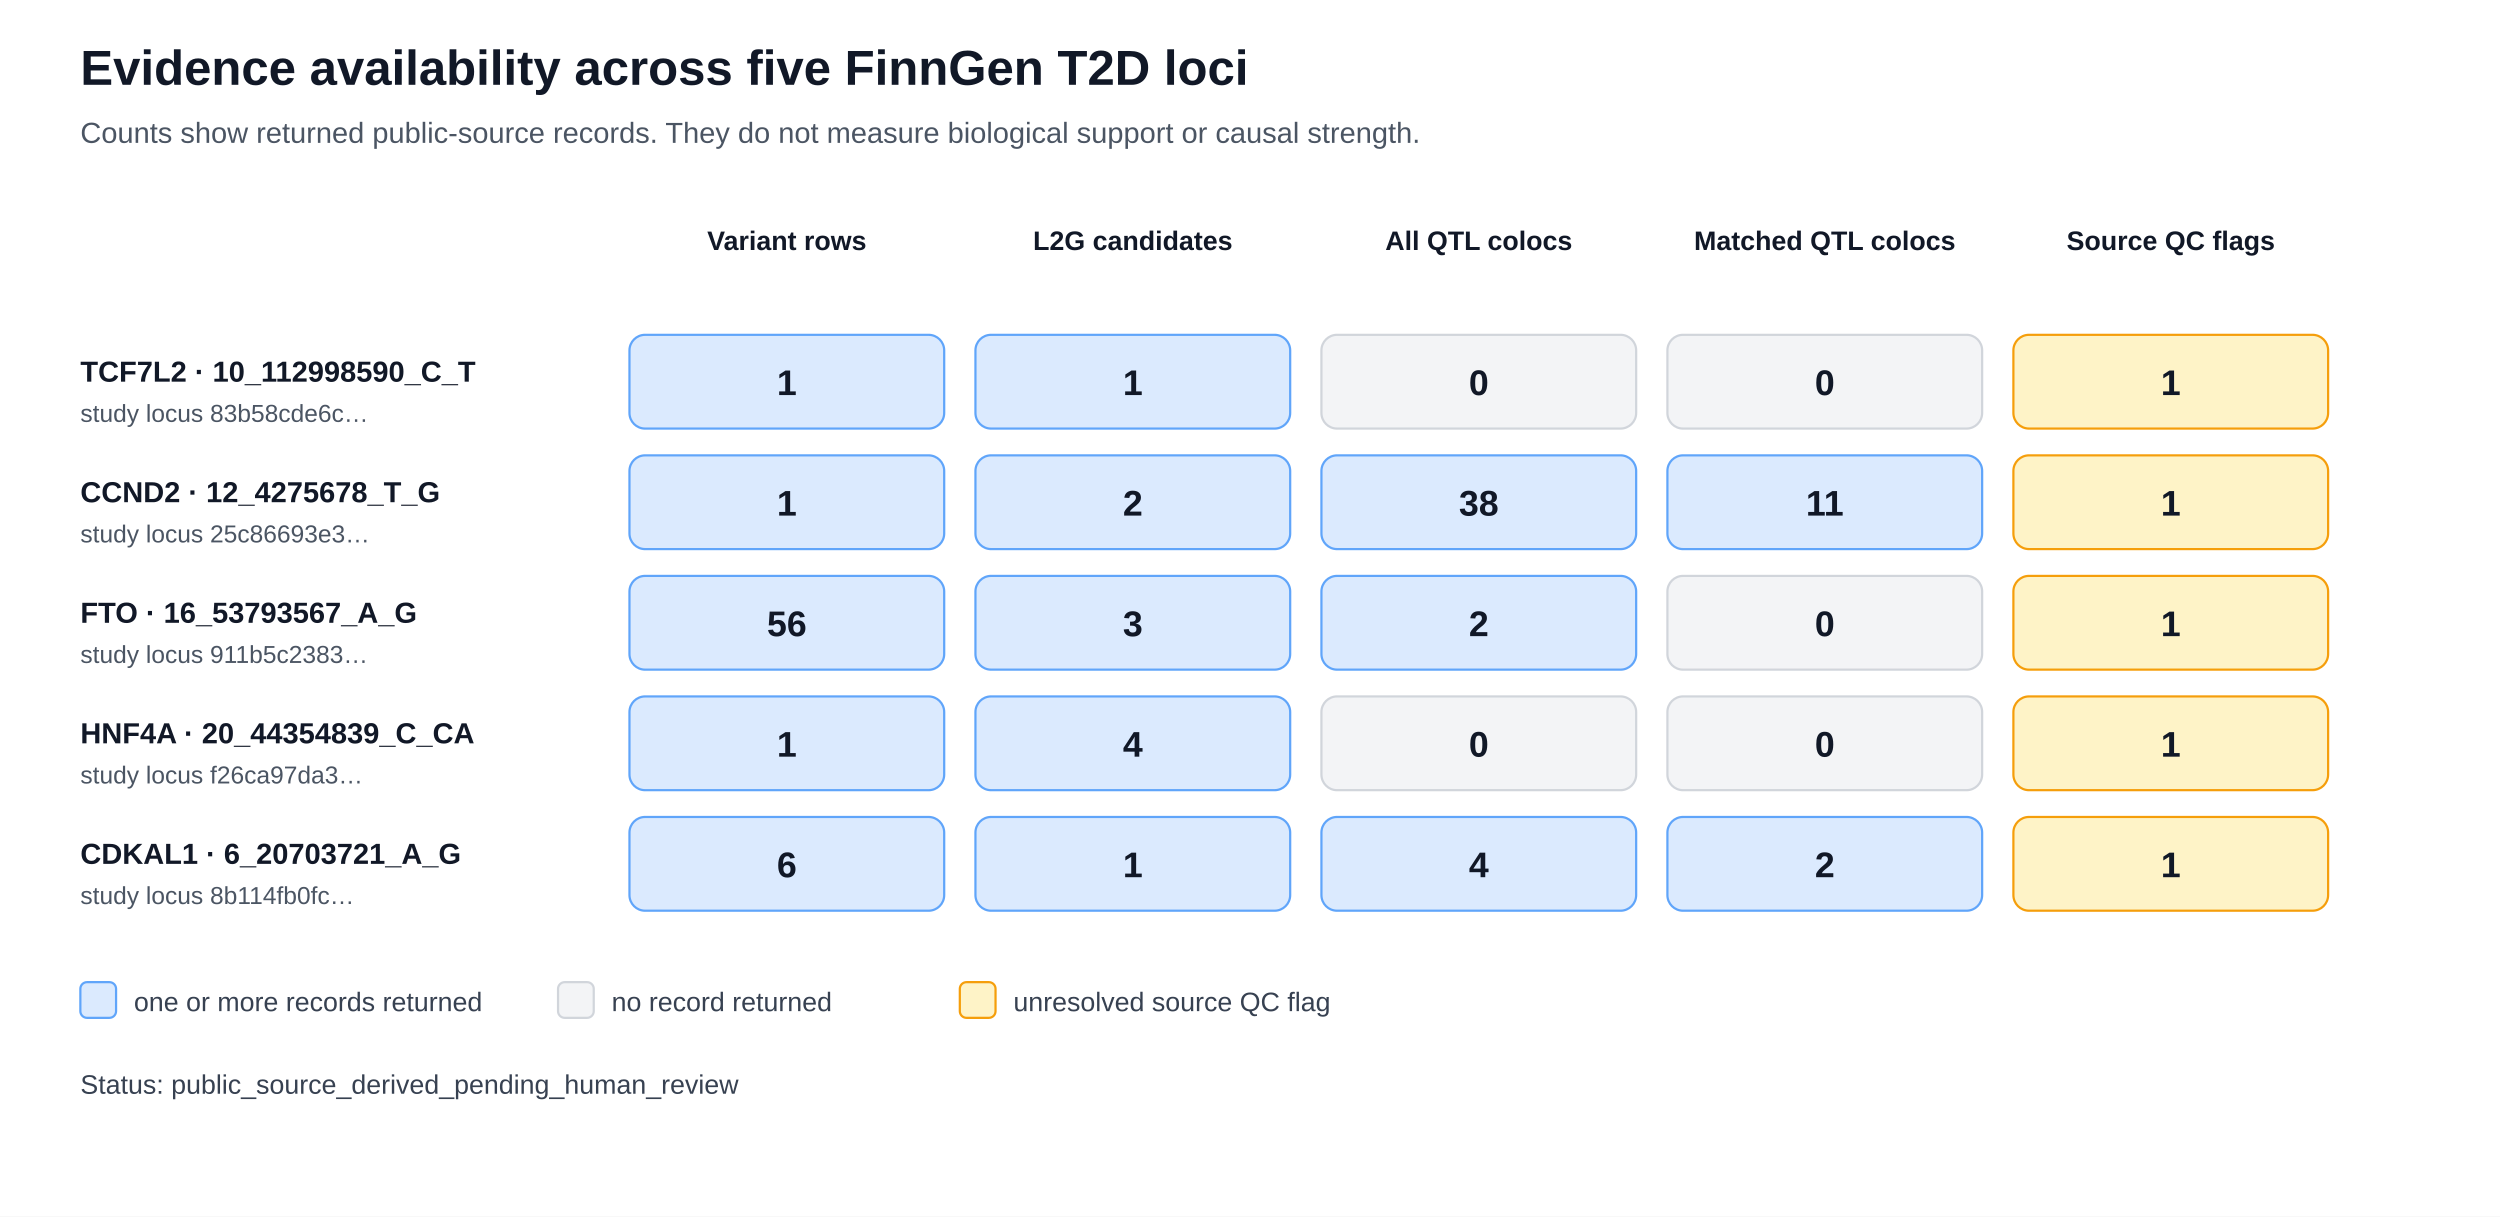
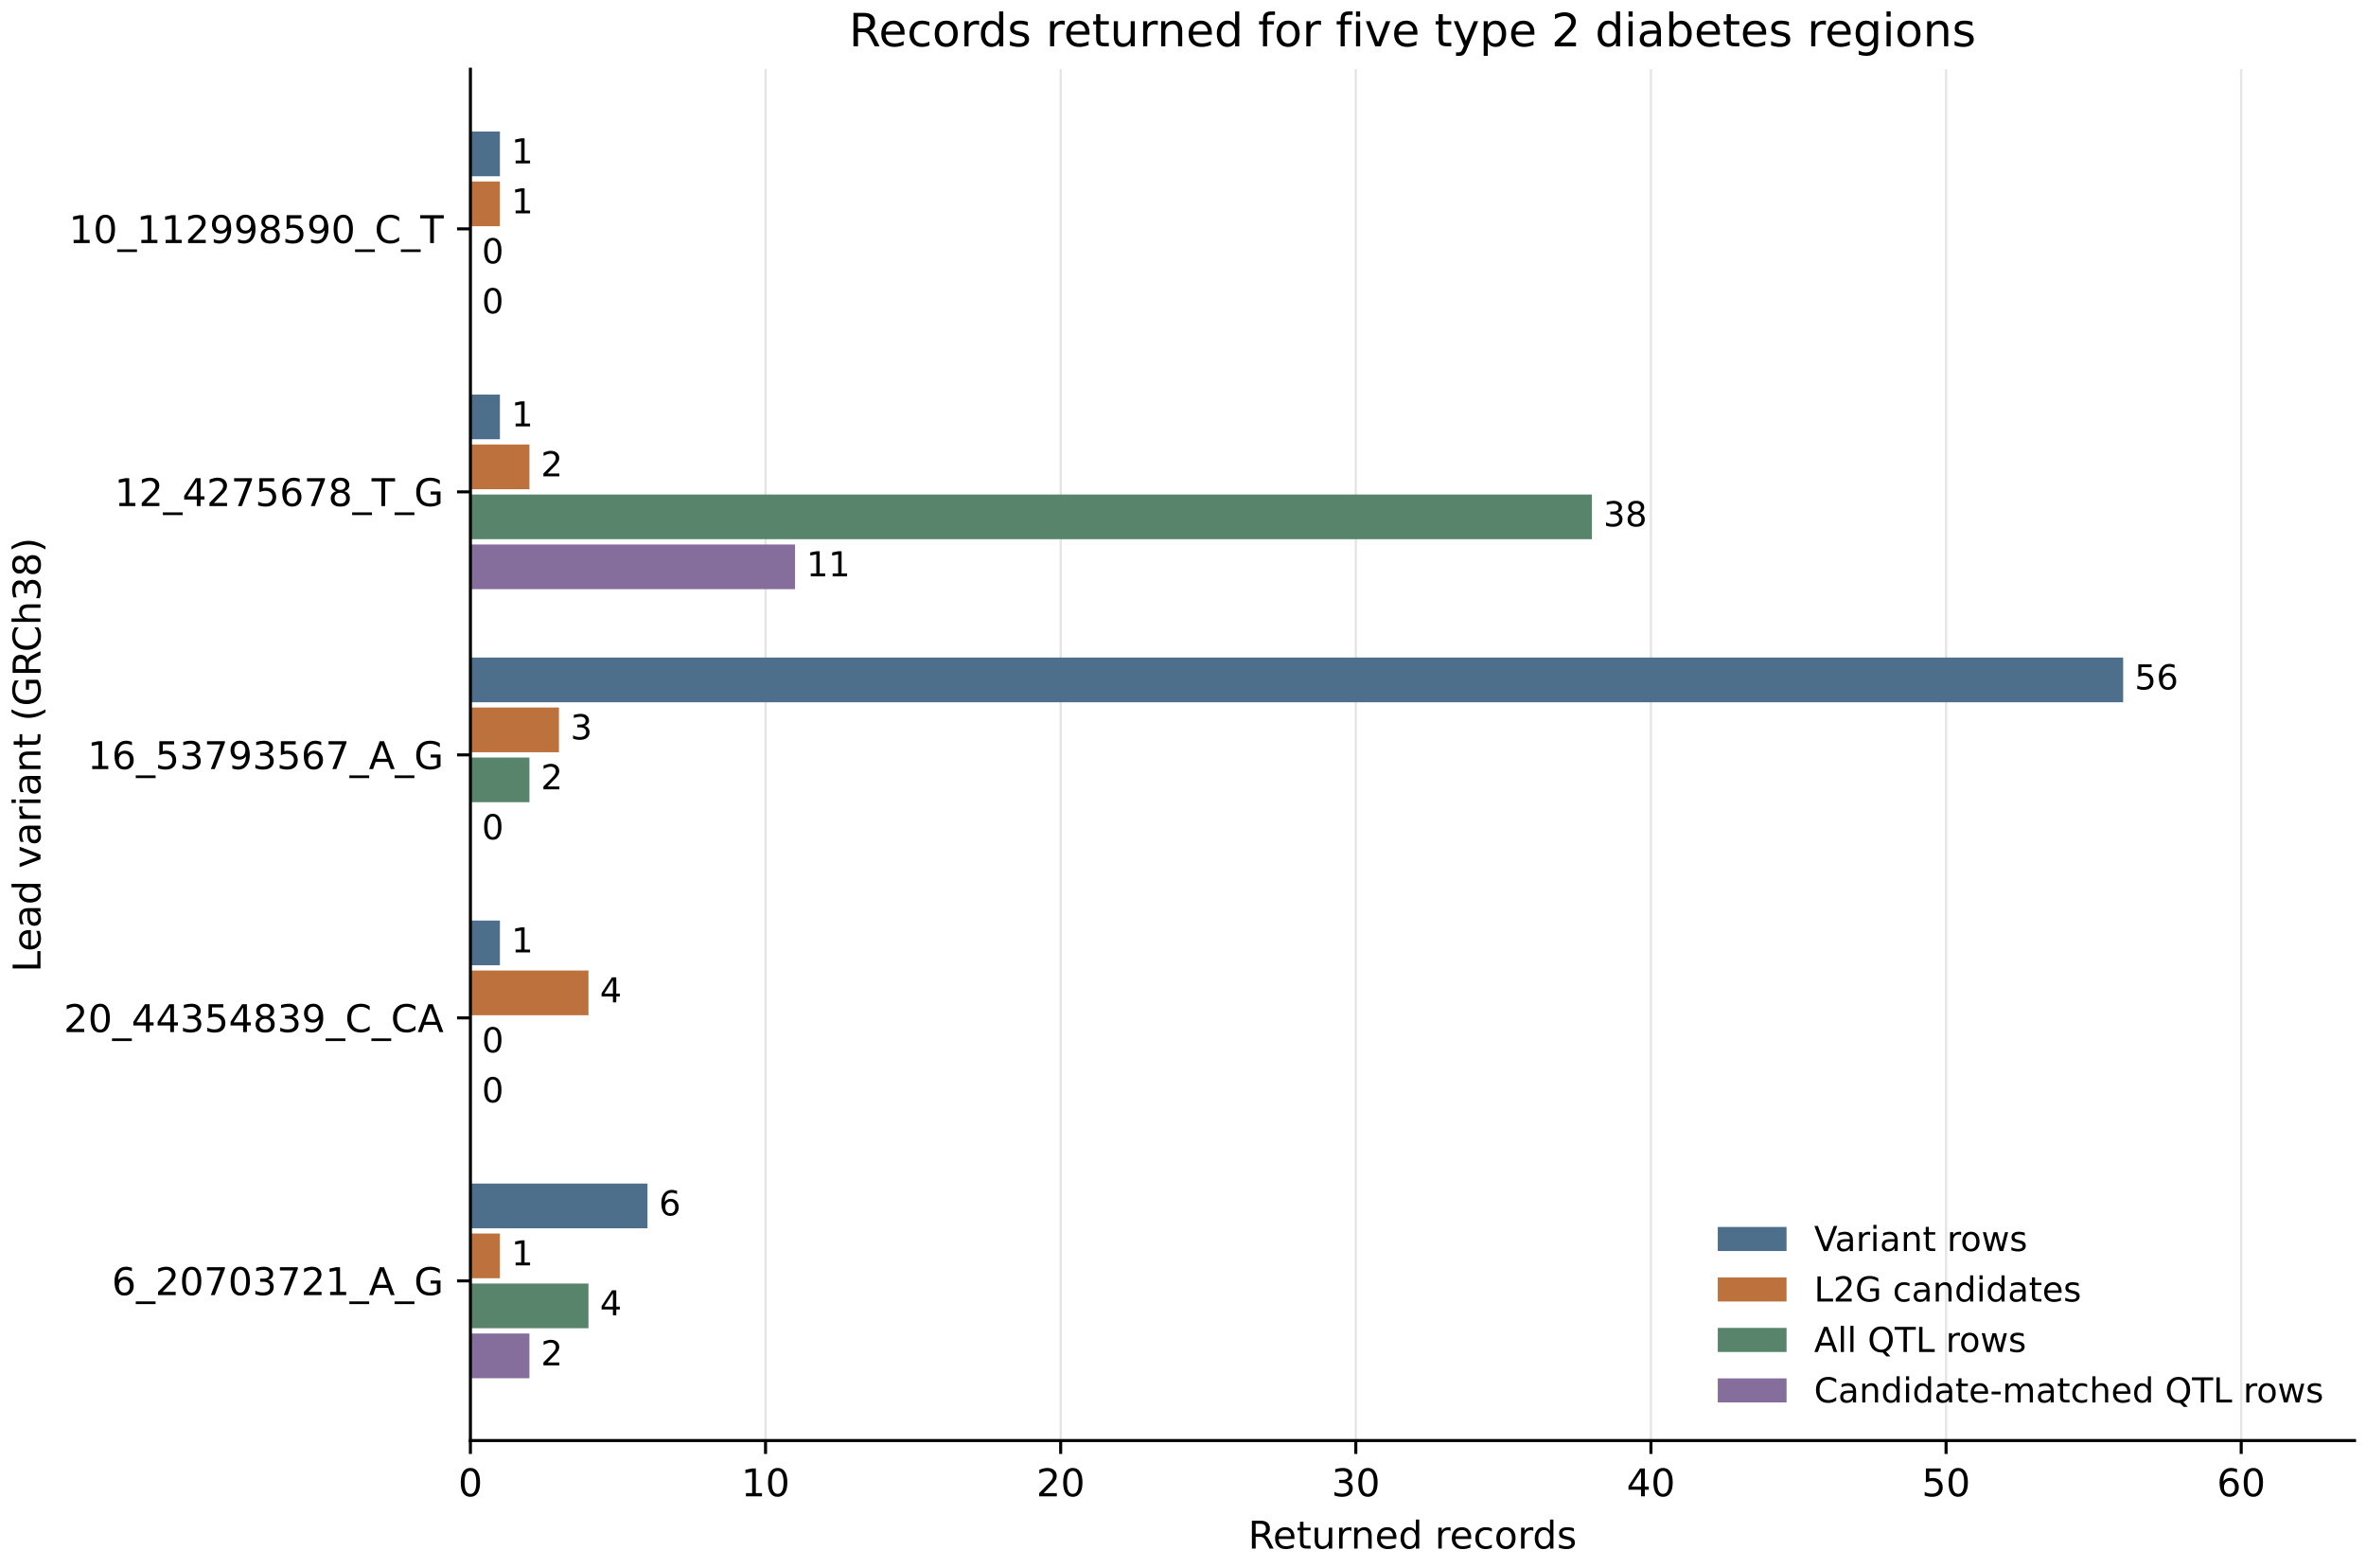
- <svg xmlns="http://www.w3.org/2000/svg" width="1120" height="545" viewBox="0 0 1120 545" role="img" aria-labelledby="title desc">
-   <rect width="100%" height="100%" fill="#ffffff" />
-   <style>text{font-family:Arial,sans-serif;fill:#111827}.title{font-size:22px;font-weight:700}.subtitle{font-size:13px;fill:#4b5563}.head{font-size:12px;font-weight:700}.label{font-size:13px;font-weight:700}.small{font-size:11px;fill:#4b5563}.value{font-size:16px;font-weight:700}.foot{font-size:12px;fill:#374151}</style>
-   <text id="title-text" x="36" y="38" class="title">Evidence availability across five FinnGen T2D loci</text>
-   <text x="36" y="64" class="subtitle">Counts show returned public-source records. They do not measure biological support or causal strength.</text>
-   <text x="352.5" y="112" text-anchor="middle" class="head">Variant rows</text>
-   <text x="507.5" y="112" text-anchor="middle" class="head">L2G candidates</text>
-   <text x="662.5" y="112" text-anchor="middle" class="head">All QTL colocs</text>
-   <text x="817.5" y="112" text-anchor="middle" class="head">Matched QTL colocs</text>
-   <text x="972.5" y="112" text-anchor="middle" class="head">Source QC flags</text>
-   <text x="36" y="171" class="label">TCF7L2 · 10_112998590_C_T</text>
-   <text x="36" y="189" class="small">study locus 83b58cde6c…</text>
-   <rect x="282" y="150" width="141" height="42" rx="7" fill="#dbeafe" stroke="#60a5fa" />
-   <text x="352.5" y="177" text-anchor="middle" class="value">1</text>
-   <rect x="437" y="150" width="141" height="42" rx="7" fill="#dbeafe" stroke="#60a5fa" />
-   <text x="507.5" y="177" text-anchor="middle" class="value">1</text>
-   <rect x="592" y="150" width="141" height="42" rx="7" fill="#f3f4f6" stroke="#d1d5db" />
-   <text x="662.5" y="177" text-anchor="middle" class="value">0</text>
-   <rect x="747" y="150" width="141" height="42" rx="7" fill="#f3f4f6" stroke="#d1d5db" />
-   <text x="817.5" y="177" text-anchor="middle" class="value">0</text>
-   <rect x="902" y="150" width="141" height="42" rx="7" fill="#fef3c7" stroke="#f59e0b" />
-   <text x="972.5" y="177" text-anchor="middle" class="value">1</text>
-   <text x="36" y="225" class="label">CCND2 · 12_4275678_T_G</text>
-   <text x="36" y="243" class="small">study locus 25c86693e3…</text>
-   <rect x="282" y="204" width="141" height="42" rx="7" fill="#dbeafe" stroke="#60a5fa" />
-   <text x="352.5" y="231" text-anchor="middle" class="value">1</text>
-   <rect x="437" y="204" width="141" height="42" rx="7" fill="#dbeafe" stroke="#60a5fa" />
-   <text x="507.5" y="231" text-anchor="middle" class="value">2</text>
-   <rect x="592" y="204" width="141" height="42" rx="7" fill="#dbeafe" stroke="#60a5fa" />
-   <text x="662.5" y="231" text-anchor="middle" class="value">38</text>
-   <rect x="747" y="204" width="141" height="42" rx="7" fill="#dbeafe" stroke="#60a5fa" />
-   <text x="817.5" y="231" text-anchor="middle" class="value">11</text>
-   <rect x="902" y="204" width="141" height="42" rx="7" fill="#fef3c7" stroke="#f59e0b" />
-   <text x="972.5" y="231" text-anchor="middle" class="value">1</text>
-   <text x="36" y="279" class="label">FTO · 16_53793567_A_G</text>
-   <text x="36" y="297" class="small">study locus 911b5c2383…</text>
-   <rect x="282" y="258" width="141" height="42" rx="7" fill="#dbeafe" stroke="#60a5fa" />
-   <text x="352.5" y="285" text-anchor="middle" class="value">56</text>
-   <rect x="437" y="258" width="141" height="42" rx="7" fill="#dbeafe" stroke="#60a5fa" />
-   <text x="507.5" y="285" text-anchor="middle" class="value">3</text>
-   <rect x="592" y="258" width="141" height="42" rx="7" fill="#dbeafe" stroke="#60a5fa" />
-   <text x="662.5" y="285" text-anchor="middle" class="value">2</text>
-   <rect x="747" y="258" width="141" height="42" rx="7" fill="#f3f4f6" stroke="#d1d5db" />
-   <text x="817.5" y="285" text-anchor="middle" class="value">0</text>
-   <rect x="902" y="258" width="141" height="42" rx="7" fill="#fef3c7" stroke="#f59e0b" />
-   <text x="972.5" y="285" text-anchor="middle" class="value">1</text>
-   <text x="36" y="333" class="label">HNF4A · 20_44354839_C_CA</text>
-   <text x="36" y="351" class="small">study locus f26ca97da3…</text>
-   <rect x="282" y="312" width="141" height="42" rx="7" fill="#dbeafe" stroke="#60a5fa" />
-   <text x="352.5" y="339" text-anchor="middle" class="value">1</text>
-   <rect x="437" y="312" width="141" height="42" rx="7" fill="#dbeafe" stroke="#60a5fa" />
-   <text x="507.5" y="339" text-anchor="middle" class="value">4</text>
-   <rect x="592" y="312" width="141" height="42" rx="7" fill="#f3f4f6" stroke="#d1d5db" />
-   <text x="662.5" y="339" text-anchor="middle" class="value">0</text>
-   <rect x="747" y="312" width="141" height="42" rx="7" fill="#f3f4f6" stroke="#d1d5db" />
-   <text x="817.5" y="339" text-anchor="middle" class="value">0</text>
-   <rect x="902" y="312" width="141" height="42" rx="7" fill="#fef3c7" stroke="#f59e0b" />
-   <text x="972.5" y="339" text-anchor="middle" class="value">1</text>
-   <text x="36" y="387" class="label">CDKAL1 · 6_20703721_A_G</text>
-   <text x="36" y="405" class="small">study locus 8b114fb0fc…</text>
-   <rect x="282" y="366" width="141" height="42" rx="7" fill="#dbeafe" stroke="#60a5fa" />
-   <text x="352.5" y="393" text-anchor="middle" class="value">6</text>
-   <rect x="437" y="366" width="141" height="42" rx="7" fill="#dbeafe" stroke="#60a5fa" />
-   <text x="507.5" y="393" text-anchor="middle" class="value">1</text>
-   <rect x="592" y="366" width="141" height="42" rx="7" fill="#dbeafe" stroke="#60a5fa" />
-   <text x="662.5" y="393" text-anchor="middle" class="value">4</text>
-   <rect x="747" y="366" width="141" height="42" rx="7" fill="#dbeafe" stroke="#60a5fa" />
-   <text x="817.5" y="393" text-anchor="middle" class="value">2</text>
-   <rect x="902" y="366" width="141" height="42" rx="7" fill="#fef3c7" stroke="#f59e0b" />
-   <text x="972.5" y="393" text-anchor="middle" class="value">1</text>
-   <rect x="36" y="440" width="16" height="16" rx="3" fill="#dbeafe" stroke="#60a5fa" />
-   <text x="60" y="453" class="foot">one or more records returned</text>
-   <rect x="250" y="440" width="16" height="16" rx="3" fill="#f3f4f6" stroke="#d1d5db" />
-   <text x="274" y="453" class="foot">no record returned</text>
-   <rect x="430" y="440" width="16" height="16" rx="3" fill="#fef3c7" stroke="#f59e0b" />
-   <text x="454" y="453" class="foot">unresolved source QC flag</text>
-   <text x="36" y="490" class="foot">Status: public_source_derived_pending_human_review</text>
+ <svg xmlns="http://www.w3.org/2000/svg" xmlns:xlink="http://www.w3.org/1999/xlink" role="img" aria-labelledby="title desc" width="619.2pt" height="410.4pt" viewBox="0 0 619.2 410.4" version="1.1">
+   <defs>
+     <style type="text/css">*{stroke-linejoin: round; stroke-linecap: butt}</style>
+   </defs>
+   <g id="figure_1">
+     <g id="patch_1">
+       <path d="M 0 410.4  L 619.2 410.4  L 619.2 0  L 0 0  z " style="fill: #ffffff" />
+     </g>
+     <g id="axes_1">
+       <g id="patch_2">
+         <path d="M 123.11 377.044  L 616.2 377.044  L 616.2 18.118  L 123.11 18.118  z " style="fill: #ffffff" />
+       </g>
+       <g id="matplotlib.axis_1">
+         <g id="xtick_1">
+           <g id="line2d_1">
+             <path d="M 123.11 377.044  L 123.11 18.118  " clip-path="url(#p8e53aec794)" style="fill: none; stroke: #e5e5e5; stroke-width: 0.6; stroke-linecap: square" />
+           </g>
+           <g id="line2d_2">
+             <defs>
+               <path id="m5d318d29ad" d="M 0 0  L 0 3.5  " style="stroke: #000000; stroke-width: 0.8" />
+             </defs>
+             <g>
+               <use xlink:href="#m5d318d29ad" x="123.11" y="377.044" style="stroke: #000000; stroke-width: 0.8" />
+             </g>
+           </g>
+           <g id="text_1">
+             <text style="font-size: 10px; font-family: 'DejaVu Sans'; text-anchor: middle" x="123.11" y="391.642" transform="rotate(-0 123.1096 391.6419)">0</text>
+           </g>
+         </g>
+         <g id="xtick_2">
+           <g id="line2d_3">
+             <path d="M 200.348 377.044  L 200.348 18.118  " clip-path="url(#p8e53aec794)" style="fill: none; stroke: #e5e5e5; stroke-width: 0.6; stroke-linecap: square" />
+           </g>
+           <g id="line2d_4">
+             <g>
+               <use xlink:href="#m5d318d29ad" x="200.348" y="377.044" style="stroke: #000000; stroke-width: 0.8" />
+             </g>
+           </g>
+           <g id="text_2">
+             <text style="font-size: 10px; font-family: 'DejaVu Sans'; text-anchor: middle" x="200.348" y="391.642" transform="rotate(-0 200.348 391.6419)">10</text>
+           </g>
+         </g>
+         <g id="xtick_3">
+           <g id="line2d_5">
+             <path d="M 277.586 377.044  L 277.586 18.118  " clip-path="url(#p8e53aec794)" style="fill: none; stroke: #e5e5e5; stroke-width: 0.6; stroke-linecap: square" />
+           </g>
+           <g id="line2d_6">
+             <g>
+               <use xlink:href="#m5d318d29ad" x="277.586" y="377.044" style="stroke: #000000; stroke-width: 0.8" />
+             </g>
+           </g>
+           <g id="text_3">
+             <text style="font-size: 10px; font-family: 'DejaVu Sans'; text-anchor: middle" x="277.586" y="391.642" transform="rotate(-0 277.5865 391.6419)">20</text>
+           </g>
+         </g>
+         <g id="xtick_4">
+           <g id="line2d_7">
+             <path d="M 354.825 377.044  L 354.825 18.118  " clip-path="url(#p8e53aec794)" style="fill: none; stroke: #e5e5e5; stroke-width: 0.6; stroke-linecap: square" />
+           </g>
+           <g id="line2d_8">
+             <g>
+               <use xlink:href="#m5d318d29ad" x="354.825" y="377.044" style="stroke: #000000; stroke-width: 0.8" />
+             </g>
+           </g>
+           <g id="text_4">
+             <text style="font-size: 10px; font-family: 'DejaVu Sans'; text-anchor: middle" x="354.825" y="391.642" transform="rotate(-0 354.8249 391.6419)">30</text>
+           </g>
+         </g>
+         <g id="xtick_5">
+           <g id="line2d_9">
+             <path d="M 432.063 377.044  L 432.063 18.118  " clip-path="url(#p8e53aec794)" style="fill: none; stroke: #e5e5e5; stroke-width: 0.6; stroke-linecap: square" />
+           </g>
+           <g id="line2d_10">
+             <g>
+               <use xlink:href="#m5d318d29ad" x="432.063" y="377.044" style="stroke: #000000; stroke-width: 0.8" />
+             </g>
+           </g>
+           <g id="text_5">
+             <text style="font-size: 10px; font-family: 'DejaVu Sans'; text-anchor: middle" x="432.063" y="391.642" transform="rotate(-0 432.0633 391.6419)">40</text>
+           </g>
+         </g>
+         <g id="xtick_6">
+           <g id="line2d_11">
+             <path d="M 509.302 377.044  L 509.302 18.118  " clip-path="url(#p8e53aec794)" style="fill: none; stroke: #e5e5e5; stroke-width: 0.6; stroke-linecap: square" />
+           </g>
+           <g id="line2d_12">
+             <g>
+               <use xlink:href="#m5d318d29ad" x="509.302" y="377.044" style="stroke: #000000; stroke-width: 0.8" />
+             </g>
+           </g>
+           <g id="text_6">
+             <text style="font-size: 10px; font-family: 'DejaVu Sans'; text-anchor: middle" x="509.302" y="391.642" transform="rotate(-0 509.3018 391.6419)">50</text>
+           </g>
+         </g>
+         <g id="xtick_7">
+           <g id="line2d_13">
+             <path d="M 586.54 377.044  L 586.54 18.118  " clip-path="url(#p8e53aec794)" style="fill: none; stroke: #e5e5e5; stroke-width: 0.6; stroke-linecap: square" />
+           </g>
+           <g id="line2d_14">
+             <g>
+               <use xlink:href="#m5d318d29ad" x="586.54" y="377.044" style="stroke: #000000; stroke-width: 0.8" />
+             </g>
+           </g>
+           <g id="text_7">
+             <text style="font-size: 10px; font-family: 'DejaVu Sans'; text-anchor: middle" x="586.54" y="391.642" transform="rotate(-0 586.5402 391.6419)">60</text>
+           </g>
+         </g>
+         <g id="text_8">
+           <text style="font-size: 10px; font-family: 'DejaVu Sans'; text-anchor: middle" x="369.655" y="405.32" transform="rotate(-0 369.6547 405.3201)">Returned records</text>
+         </g>
+       </g>
+       <g id="matplotlib.axis_2">
+         <g id="ytick_1">
+           <g id="line2d_15">
+             <defs>
+               <path id="mca897f288e" d="M 0 0  L -3.5 0  " style="stroke: #000000; stroke-width: 0.8" />
+             </defs>
+             <g>
+               <use xlink:href="#mca897f288e" x="123.11" y="59.903" style="stroke: #000000; stroke-width: 0.8" />
+             </g>
+           </g>
+           <g id="text_9">
+             <text style="font-size: 10px; font-family: 'DejaVu Sans'; text-anchor: end" x="116.11" y="63.614" transform="rotate(-0 116.1096 63.61441)">10_112998590_C_T</text>
+           </g>
+         </g>
+         <g id="ytick_2">
+           <g id="line2d_16">
+             <g>
+               <use xlink:href="#mca897f288e" x="123.11" y="128.742" style="stroke: #000000; stroke-width: 0.8" />
+             </g>
+           </g>
+           <g id="text_10">
+             <text style="font-size: 10px; font-family: 'DejaVu Sans'; text-anchor: end" x="116.11" y="132.453" transform="rotate(-0 116.1096 132.4531)">12_4275678_T_G</text>
+           </g>
+         </g>
+         <g id="ytick_3">
+           <g id="line2d_17">
+             <g>
+               <use xlink:href="#mca897f288e" x="123.11" y="197.581" style="stroke: #000000; stroke-width: 0.8" />
+             </g>
+           </g>
+           <g id="text_11">
+             <text style="font-size: 10px; font-family: 'DejaVu Sans'; text-anchor: end" x="116.11" y="201.292" transform="rotate(-0 116.1096 201.2919)">16_53793567_A_G</text>
+           </g>
+         </g>
+         <g id="ytick_4">
+           <g id="line2d_18">
+             <g>
+               <use xlink:href="#mca897f288e" x="123.11" y="266.42" style="stroke: #000000; stroke-width: 0.8" />
+             </g>
+           </g>
+           <g id="text_12">
+             <text style="font-size: 10px; font-family: 'DejaVu Sans'; text-anchor: end" x="116.11" y="270.131" transform="rotate(-0 116.1096 270.1306)">20_44354839_C_CA</text>
+           </g>
+         </g>
+         <g id="ytick_5">
+           <g id="line2d_19">
+             <g>
+               <use xlink:href="#mca897f288e" x="123.11" y="335.258" style="stroke: #000000; stroke-width: 0.8" />
+             </g>
+           </g>
+           <g id="text_13">
+             <text style="font-size: 10px; font-family: 'DejaVu Sans'; text-anchor: end" x="116.11" y="338.969" transform="rotate(-0 116.1096 338.9693)">6_20703721_A_G</text>
+           </g>
+         </g>
+         <g id="text_14">
+           <text style="font-size: 10px; font-family: 'DejaVu Sans'; text-anchor: middle" x="10.599" y="197.581" transform="rotate(-90 10.59868 197.5809)">Lead variant (GRCh38)</text>
+         </g>
+       </g>
+       <g id="patch_3">
+         <path d="M 123.11 34.433  L 130.833 34.433  L 130.833 46.136  L 123.11 46.136  z " clip-path="url(#p8e53aec794)" style="fill: #4d6f8b" />
+       </g>
+       <g id="patch_4">
+         <path d="M 123.11 103.272  L 130.833 103.272  L 130.833 114.974  L 123.11 114.974  z " clip-path="url(#p8e53aec794)" style="fill: #4d6f8b" />
+       </g>
+       <g id="patch_5">
+         <path d="M 123.11 172.111  L 555.645 172.111  L 555.645 183.813  L 123.11 183.813  z " clip-path="url(#p8e53aec794)" style="fill: #4d6f8b" />
+       </g>
+       <g id="patch_6">
+         <path d="M 123.11 240.949  L 130.833 240.949  L 130.833 252.652  L 123.11 252.652  z " clip-path="url(#p8e53aec794)" style="fill: #4d6f8b" />
+       </g>
+       <g id="patch_7">
+         <path d="M 123.11 309.788  L 169.453 309.788  L 169.453 321.491  L 123.11 321.491  z " clip-path="url(#p8e53aec794)" style="fill: #4d6f8b" />
+       </g>
+       <g id="patch_8">
+         <path d="M 123.11 47.513  L 130.833 47.513  L 130.833 59.215  L 123.11 59.215  z " clip-path="url(#p8e53aec794)" style="fill: #bd713d" />
+       </g>
+       <g id="patch_9">
+         <path d="M 123.11 116.351  L 138.557 116.351  L 138.557 128.054  L 123.11 128.054  z " clip-path="url(#p8e53aec794)" style="fill: #bd713d" />
+       </g>
+       <g id="patch_10">
+         <path d="M 123.11 185.19  L 146.281 185.19  L 146.281 196.893  L 123.11 196.893  z " clip-path="url(#p8e53aec794)" style="fill: #bd713d" />
+       </g>
+       <g id="patch_11">
+         <path d="M 123.11 254.029  L 154.005 254.029  L 154.005 265.731  L 123.11 265.731  z " clip-path="url(#p8e53aec794)" style="fill: #bd713d" />
+       </g>
+       <g id="patch_12">
+         <path d="M 123.11 322.867  L 130.833 322.867  L 130.833 334.57  L 123.11 334.57  z " clip-path="url(#p8e53aec794)" style="fill: #bd713d" />
+       </g>
+       <g id="patch_13">
+         <path d="M 123.11 60.592  L 123.11 60.592  L 123.11 72.294  L 123.11 72.294  z " clip-path="url(#p8e53aec794)" style="fill: #57846b" />
+       </g>
+       <g id="patch_14">
+         <path d="M 123.11 129.431  L 416.616 129.431  L 416.616 141.133  L 123.11 141.133  z " clip-path="url(#p8e53aec794)" style="fill: #57846b" />
+       </g>
+       <g id="patch_15">
+         <path d="M 123.11 198.269  L 138.557 198.269  L 138.557 209.972  L 123.11 209.972  z " clip-path="url(#p8e53aec794)" style="fill: #57846b" />
+       </g>
+       <g id="patch_16">
+         <path d="M 123.11 267.108  L 123.11 267.108  L 123.11 278.811  L 123.11 278.811  z " clip-path="url(#p8e53aec794)" style="fill: #57846b" />
+       </g>
+       <g id="patch_17">
+         <path d="M 123.11 335.947  L 154.005 335.947  L 154.005 347.649  L 123.11 347.649  z " clip-path="url(#p8e53aec794)" style="fill: #57846b" />
+       </g>
+       <g id="patch_18">
+         <path d="M 123.11 73.671  L 123.11 73.671  L 123.11 85.374  L 123.11 85.374  z " clip-path="url(#p8e53aec794)" style="fill: #856d9c" />
+       </g>
+       <g id="patch_19">
+         <path d="M 123.11 142.51  L 208.072 142.51  L 208.072 154.213  L 123.11 154.213  z " clip-path="url(#p8e53aec794)" style="fill: #856d9c" />
+       </g>
+       <g id="patch_20">
+         <path d="M 123.11 211.349  L 123.11 211.349  L 123.11 223.051  L 123.11 223.051  z " clip-path="url(#p8e53aec794)" style="fill: #856d9c" />
+       </g>
+       <g id="patch_21">
+         <path d="M 123.11 280.187  L 123.11 280.187  L 123.11 291.89  L 123.11 291.89  z " clip-path="url(#p8e53aec794)" style="fill: #856d9c" />
+       </g>
+       <g id="patch_22">
+         <path d="M 123.11 349.026  L 138.557 349.026  L 138.557 360.729  L 123.11 360.729  z " clip-path="url(#p8e53aec794)" style="fill: #856d9c" />
+       </g>
+       <g id="patch_23">
+         <path d="M 123.11 377.044  L 123.11 18.118  " style="fill: none; stroke: #000000; stroke-width: 0.8; stroke-linejoin: miter; stroke-linecap: square" />
+       </g>
+       <g id="patch_24">
+         <path d="M 123.11 377.044  L 616.2 377.044  " style="fill: none; stroke: #000000; stroke-width: 0.8; stroke-linejoin: miter; stroke-linecap: square" />
+       </g>
+       <g id="text_15">
+         <text style="font-size: 9px; font-family: 'DejaVu Sans'; text-anchor: start" x="133.833" y="42.768" transform="rotate(-0 133.8335 42.76787)">1</text>
+       </g>
+       <g id="text_16">
+         <text style="font-size: 9px; font-family: 'DejaVu Sans'; text-anchor: start" x="133.833" y="111.607" transform="rotate(-0 133.8335 111.6066)">1</text>
+       </g>
+       <g id="text_17">
+         <text style="font-size: 9px; font-family: 'DejaVu Sans'; text-anchor: start" x="558.645" y="180.445" transform="rotate(-0 558.6448 180.4453)">56</text>
+       </g>
+       <g id="text_18">
+         <text style="font-size: 9px; font-family: 'DejaVu Sans'; text-anchor: start" x="133.833" y="249.284" transform="rotate(-0 133.8335 249.2841)">1</text>
+       </g>
+       <g id="text_19">
+         <text style="font-size: 9px; font-family: 'DejaVu Sans'; text-anchor: start" x="172.453" y="318.123" transform="rotate(-0 172.4527 318.1228)">6</text>
+       </g>
+       <g id="text_20">
+         <text style="font-size: 9px; font-family: 'DejaVu Sans'; text-anchor: start" x="133.833" y="55.847" transform="rotate(-0 133.8335 55.84723)">1</text>
+       </g>
+       <g id="text_21">
+         <text style="font-size: 9px; font-family: 'DejaVu Sans'; text-anchor: start" x="141.557" y="124.686" transform="rotate(-0 141.5573 124.686)">2</text>
+       </g>
+       <g id="text_22">
+         <text style="font-size: 9px; font-family: 'DejaVu Sans'; text-anchor: start" x="149.281" y="193.525" transform="rotate(-0 149.2811 193.5247)">3</text>
+       </g>
+       <g id="text_23">
+         <text style="font-size: 9px; font-family: 'DejaVu Sans'; text-anchor: start" x="157.005" y="262.363" transform="rotate(-0 157.005 262.3634)">4</text>
+       </g>
+       <g id="text_24">
+         <text style="font-size: 9px; font-family: 'DejaVu Sans'; text-anchor: start" x="133.833" y="331.202" transform="rotate(-0 133.8335 331.2022)">1</text>
+       </g>
+       <g id="text_25">
+         <text style="font-size: 9px; font-family: 'DejaVu Sans'; text-anchor: start" x="126.11" y="68.927" transform="rotate(-0 126.1096 68.92659)">0</text>
+       </g>
+       <g id="text_26">
+         <text style="font-size: 9px; font-family: 'DejaVu Sans'; text-anchor: start" x="419.616" y="137.765" transform="rotate(-0 419.6157 137.7653)">38</text>
+       </g>
+       <g id="text_27">
+         <text style="font-size: 9px; font-family: 'DejaVu Sans'; text-anchor: start" x="141.557" y="206.604" transform="rotate(-0 141.5573 206.6041)">2</text>
+       </g>
+       <g id="text_28">
+         <text style="font-size: 9px; font-family: 'DejaVu Sans'; text-anchor: start" x="126.11" y="275.443" transform="rotate(-0 126.1096 275.4428)">0</text>
+       </g>
+       <g id="text_29">
+         <text style="font-size: 9px; font-family: 'DejaVu Sans'; text-anchor: start" x="157.005" y="344.282" transform="rotate(-0 157.005 344.2815)">4</text>
+       </g>
+       <g id="text_30">
+         <text style="font-size: 9px; font-family: 'DejaVu Sans'; text-anchor: start" x="126.11" y="82.006" transform="rotate(-0 126.1096 82.00595)">0</text>
+       </g>
+       <g id="text_31">
+         <text style="font-size: 9px; font-family: 'DejaVu Sans'; text-anchor: start" x="211.072" y="150.845" transform="rotate(-0 211.0719 150.8447)">11</text>
+       </g>
+       <g id="text_32">
+         <text style="font-size: 9px; font-family: 'DejaVu Sans'; text-anchor: start" x="126.11" y="219.683" transform="rotate(-0 126.1096 219.6834)">0</text>
+       </g>
+       <g id="text_33">
+         <text style="font-size: 9px; font-family: 'DejaVu Sans'; text-anchor: start" x="126.11" y="288.522" transform="rotate(-0 126.1096 288.5221)">0</text>
+       </g>
+       <g id="text_34">
+         <text style="font-size: 9px; font-family: 'DejaVu Sans'; text-anchor: start" x="141.557" y="357.361" transform="rotate(-0 141.5573 357.3609)">2</text>
+       </g>
+       <g id="text_35">
+         <text style="font-size: 12px; font-family: 'DejaVu Sans'; text-anchor: middle" x="369.655" y="12.118" transform="rotate(-0 369.6547 12.11837)">Records returned for five type 2 diabetes regions</text>
+       </g>
+       <g id="legend_1">
+         <g id="patch_25">
+           <path d="M 449.556 327.441  L 467.556 327.441  L 467.556 321.141  L 449.556 321.141  z " style="fill: #4d6f8b" />
+         </g>
+         <g id="text_36">
+           <text style="font-size: 9px; font-family: 'DejaVu Sans'; text-anchor: start" x="474.756" y="327.441" transform="rotate(-0 474.7563 327.4409)">Variant rows</text>
+         </g>
+         <g id="patch_26">
+           <path d="M 449.556 340.651  L 467.556 340.651  L 467.556 334.351  L 449.556 334.351  z " style="fill: #bd713d" />
+         </g>
+         <g id="text_37">
+           <text style="font-size: 9px; font-family: 'DejaVu Sans'; text-anchor: start" x="474.756" y="340.651" transform="rotate(-0 474.7563 340.6512)">L2G candidates</text>
+         </g>
+         <g id="patch_27">
+           <path d="M 449.556 353.861  L 467.556 353.861  L 467.556 347.561  L 449.556 347.561  z " style="fill: #57846b" />
+         </g>
+         <g id="text_38">
+           <text style="font-size: 9px; font-family: 'DejaVu Sans'; text-anchor: start" x="474.756" y="353.861" transform="rotate(-0 474.7563 353.8615)">All QTL rows</text>
+         </g>
+         <g id="patch_28">
+           <path d="M 449.556 367.072  L 467.556 367.072  L 467.556 360.772  L 449.556 360.772  z " style="fill: #856d9c" />
+         </g>
+         <g id="text_39">
+           <text style="font-size: 9px; font-family: 'DejaVu Sans'; text-anchor: start" x="474.756" y="367.072" transform="rotate(-0 474.7563 367.0718)">Candidate-matched QTL rows</text>
+         </g>
+       </g>
+     </g>
+   </g>
+   <defs>
+     <clipPath id="p8e53aec794">
+       <rect x="123.11" y="18.118" width="493.09" height="358.925" />
+     </clipPath>
+   </defs>
</svg>
